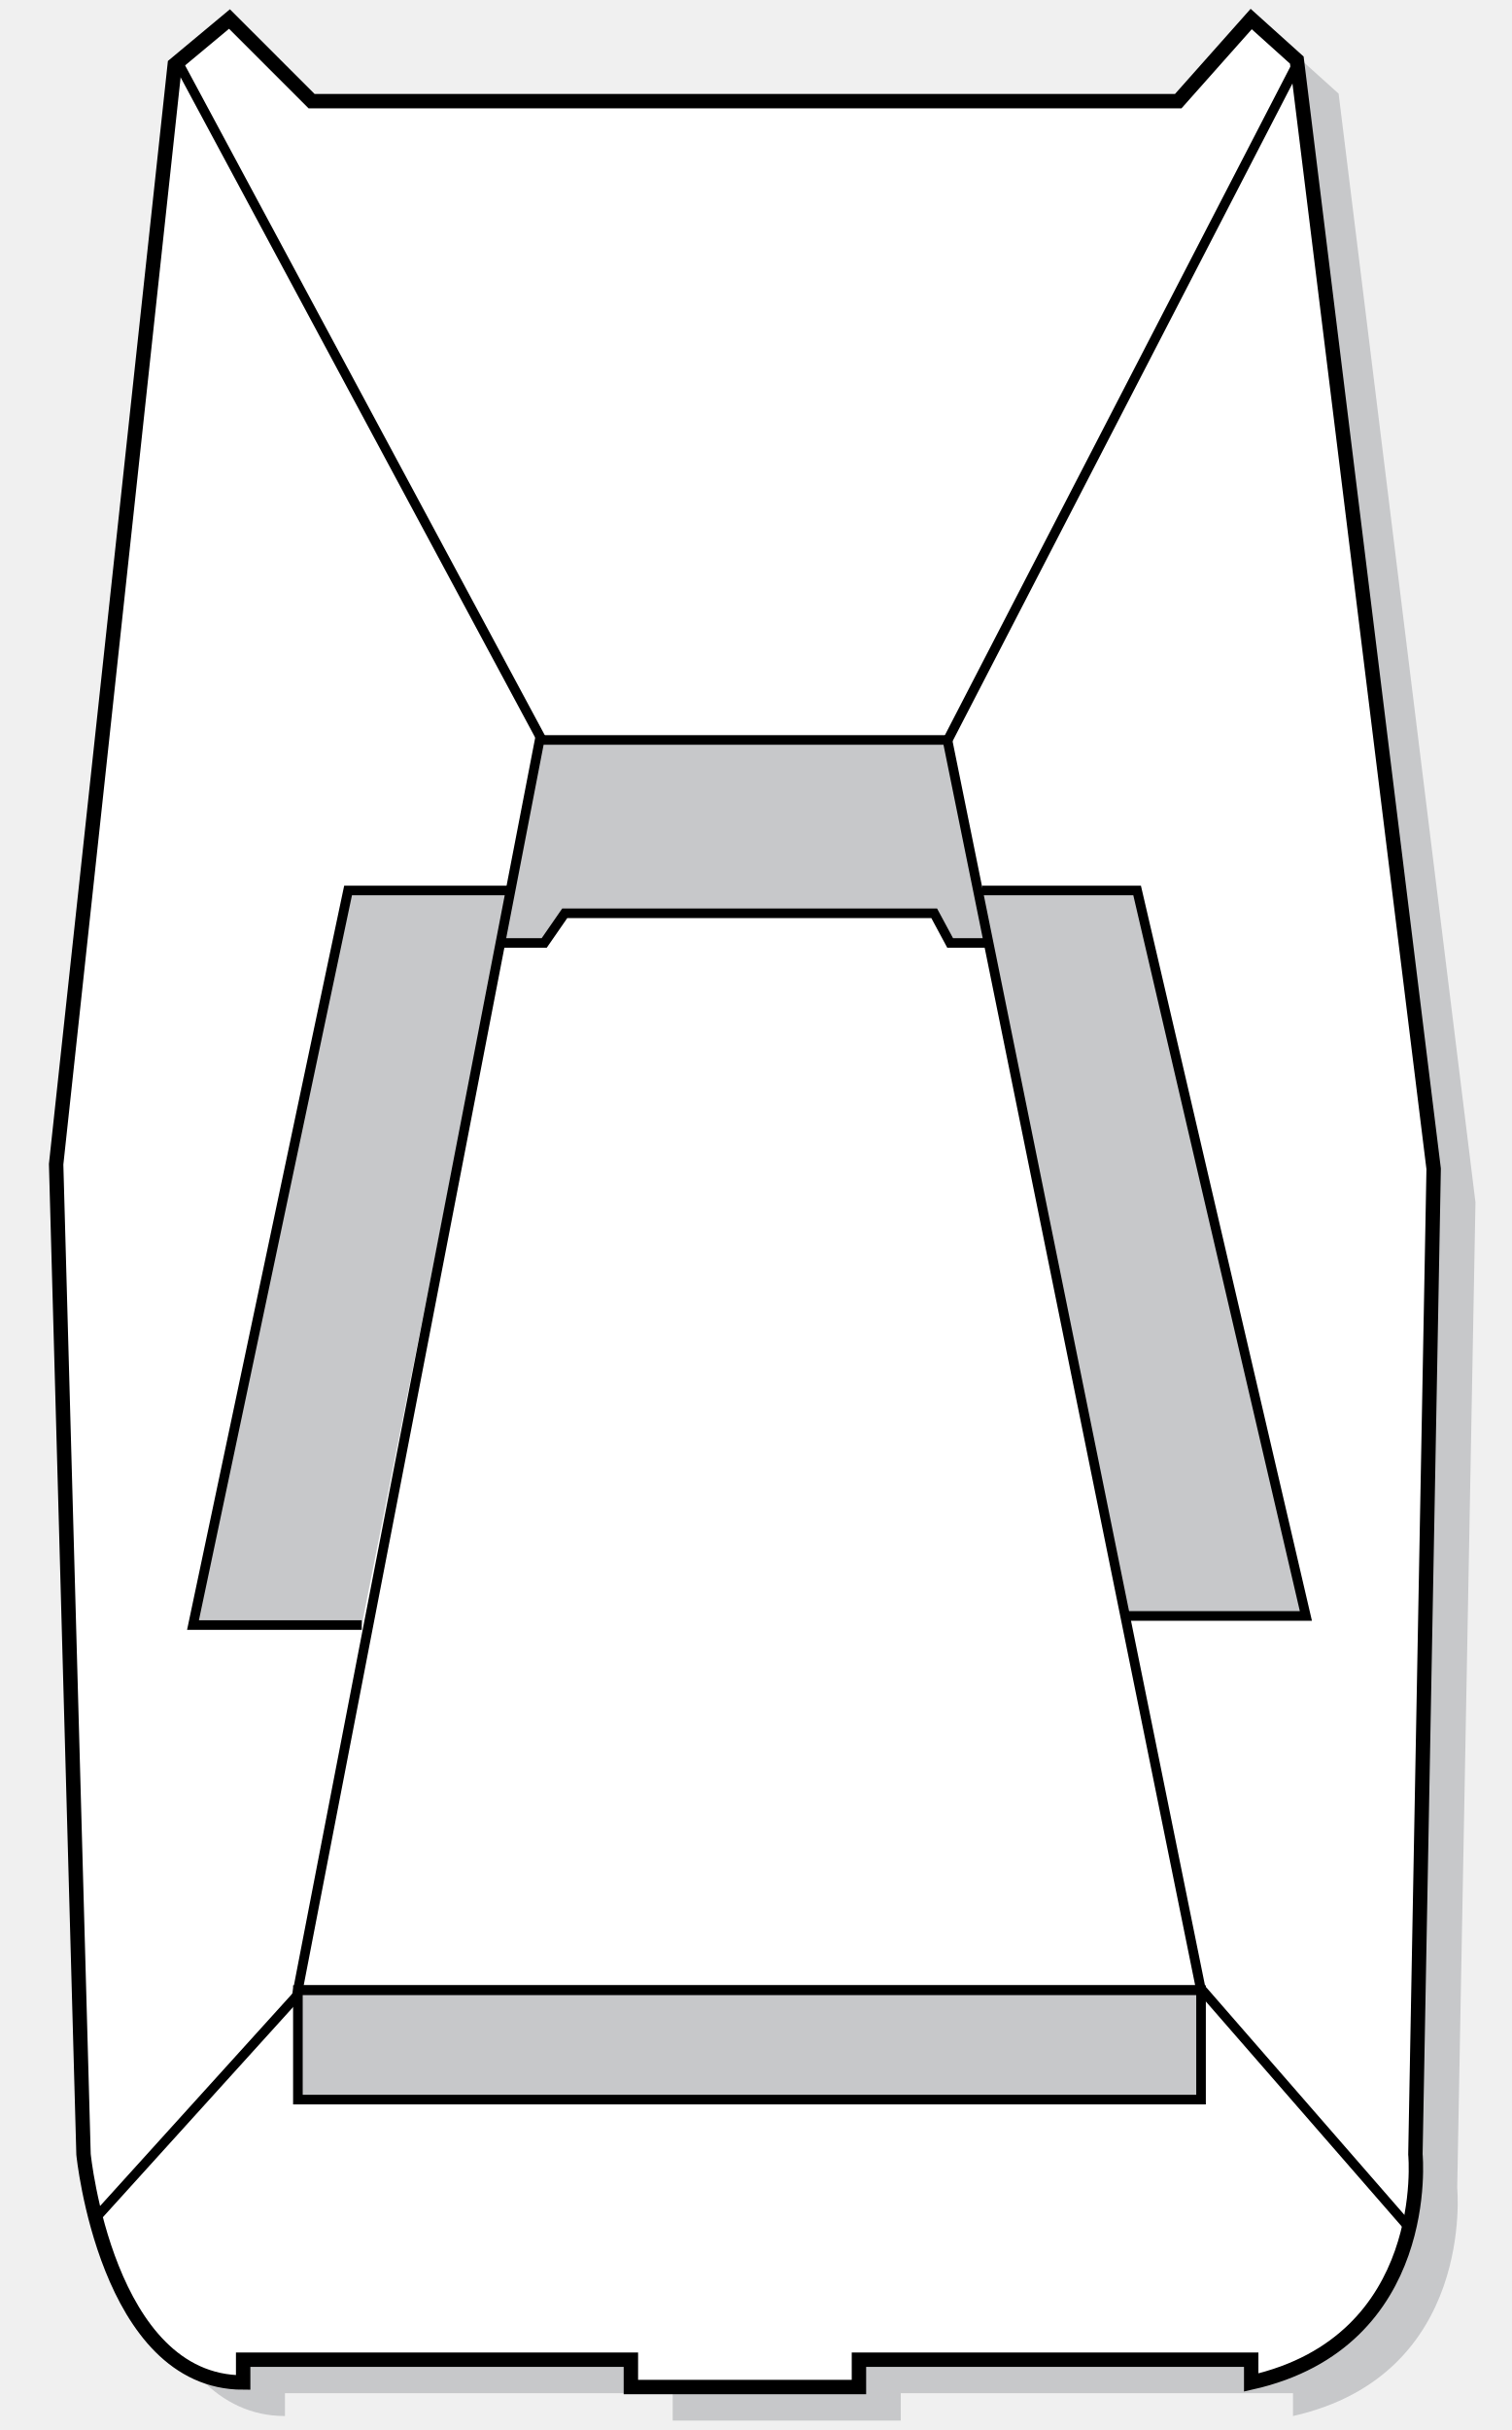
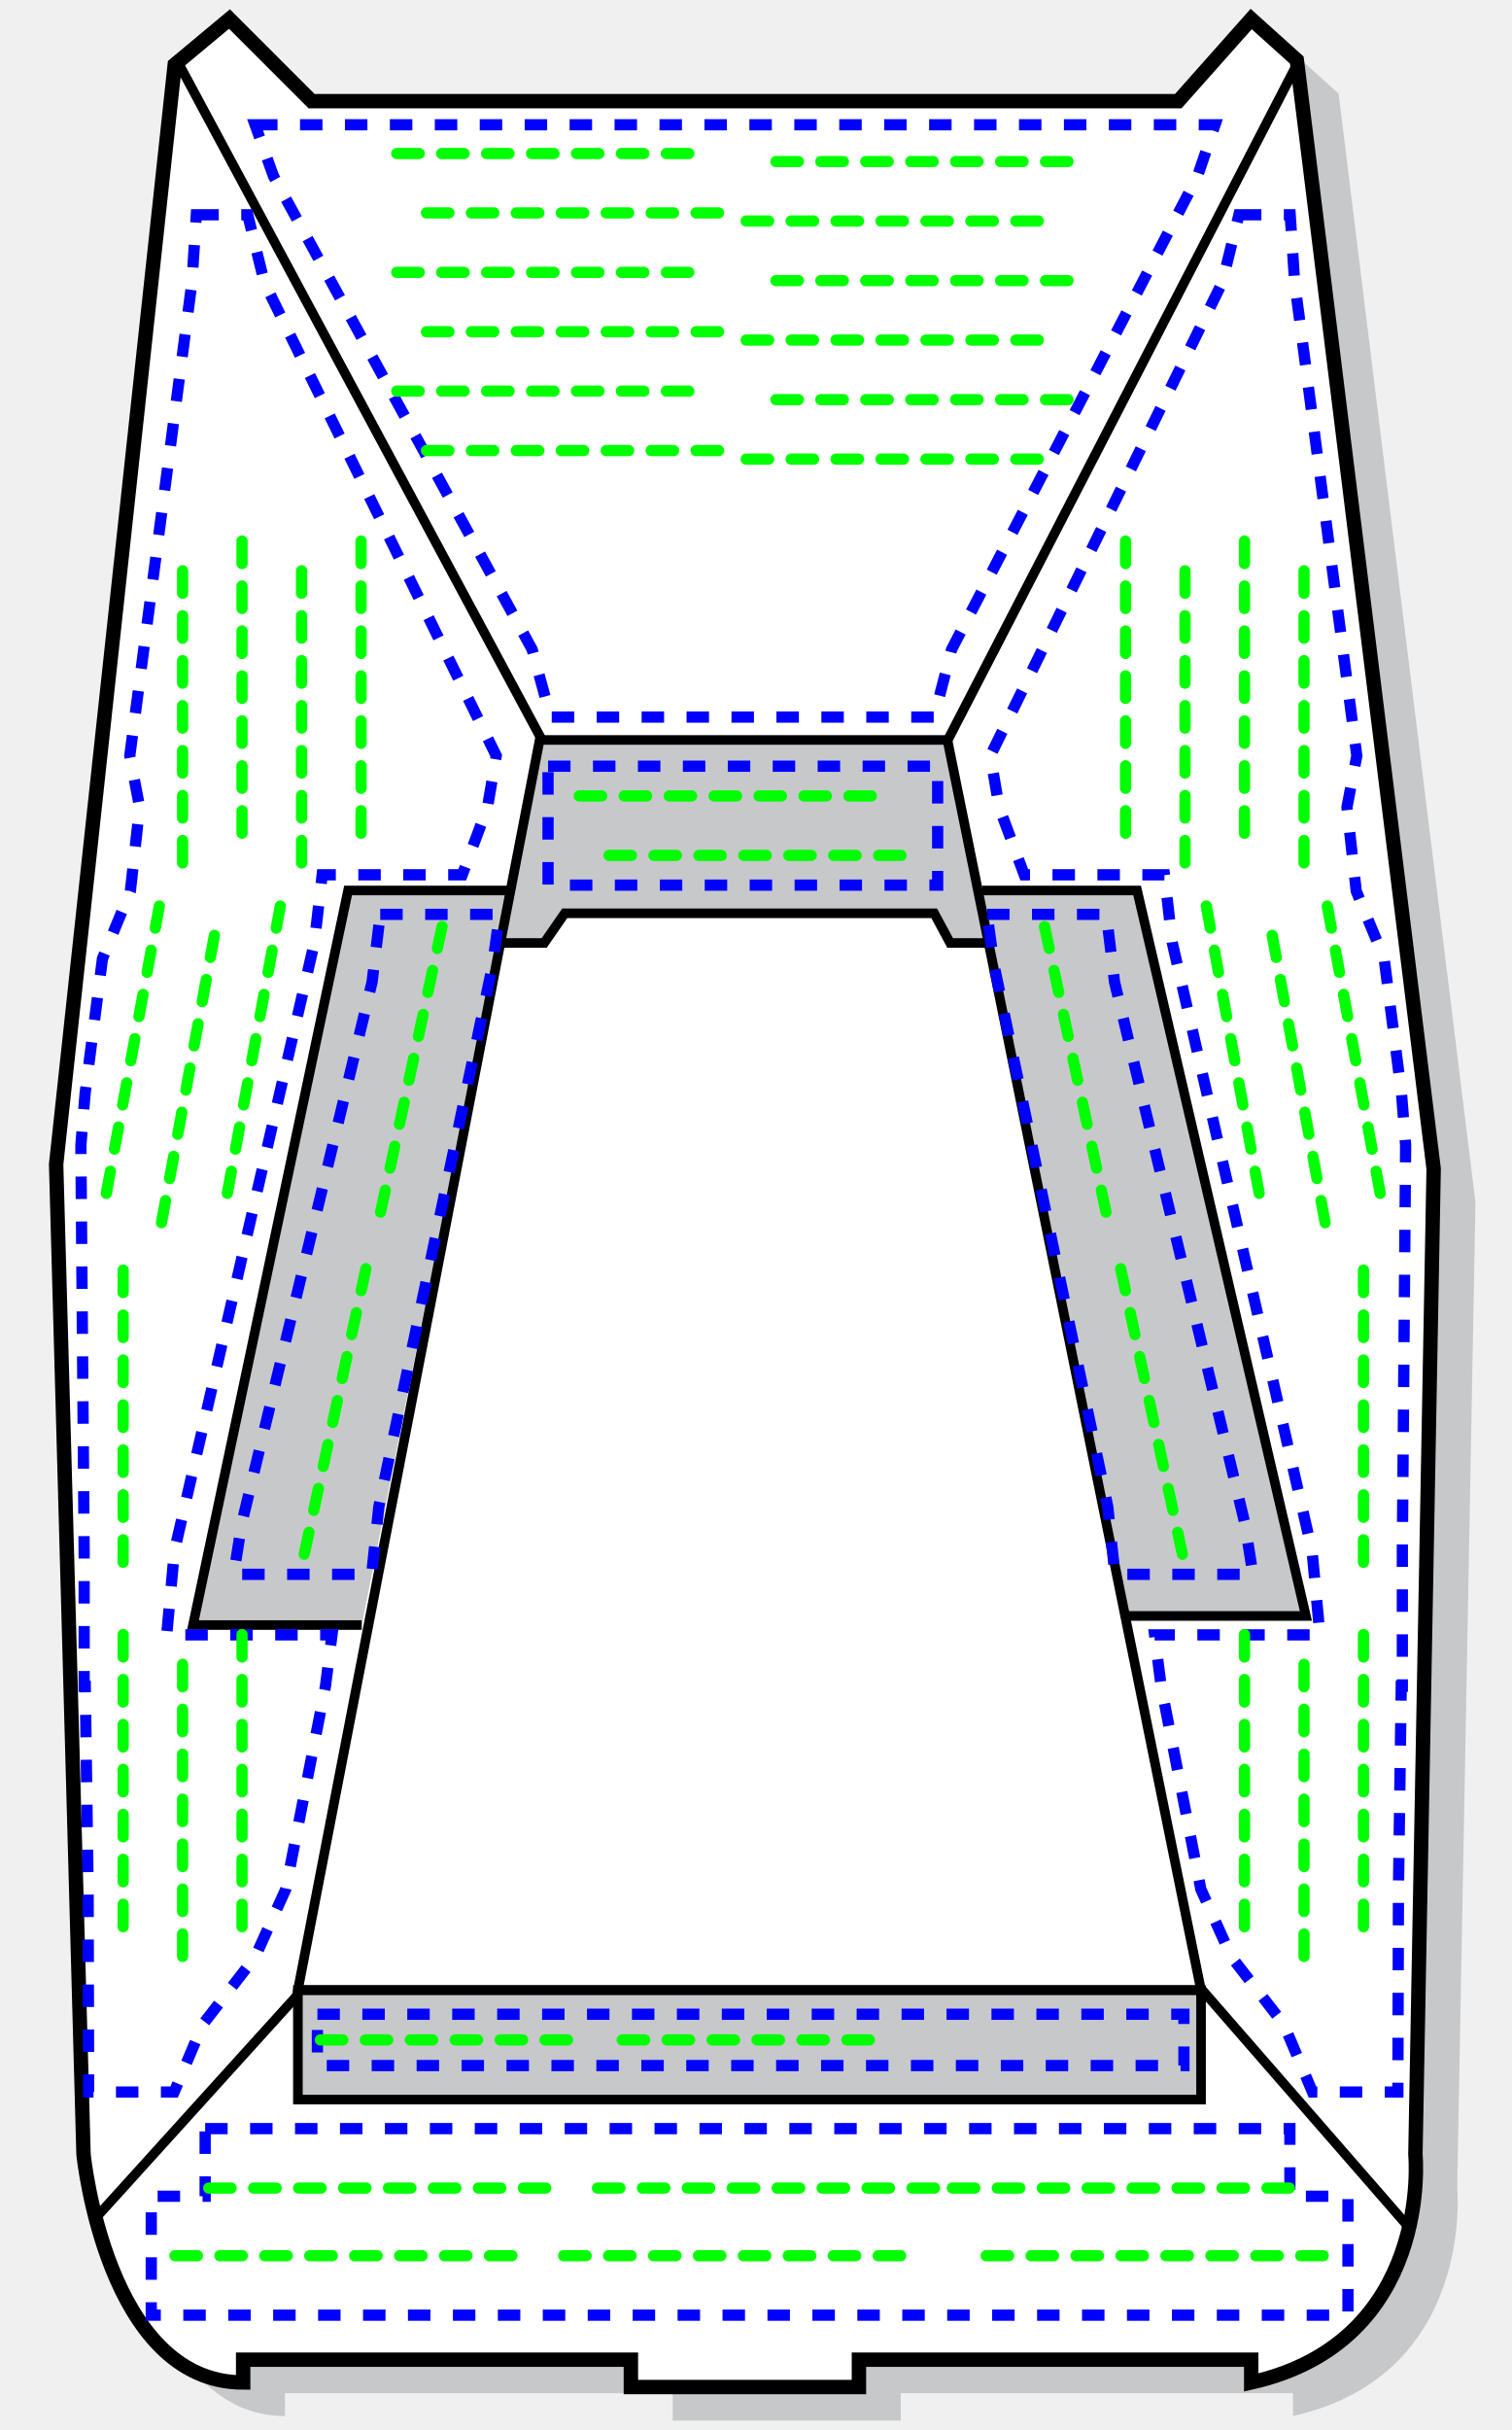
<svg xmlns="http://www.w3.org/2000/svg" viewBox="9.5 43.25 171.625 275.875">
  <defs>
    <clipPath id="pd-ex1">
      <path clip-rule="evenodd" d="M-145-30H12V219H-145zM-112.406 5.504L-21.563 5.504L-21.563 16.515L-112.406 16.515z" />
    </clipPath>
    <clipPath id="pd-ex2">
      <path clip-rule="evenodd" d="M-145-30H12V219H-145zM-88.088 142.228L-91.989 121.812L-87.631 121.812L-85.566 124.794L-48.403 124.794L-46.797 121.812L-42.898 121.812L-47.256 142.228zM-91.301 127.089L-107.359 127.089L-122.959 53.221L-105.984 53.221z" />
    </clipPath>
    <clipPath id="pd-ex3">
      <path clip-rule="evenodd" d="M-145-30H12V219H-145zM-43.587 127.089L-27.988 127.089L-11.012 54.139L-29.364 54.139zM-88.088 142.228L-91.989 121.812L-87.631 121.812L-85.566 124.794L-48.403 124.794L-46.797 121.812L-42.898 121.812L-47.256 142.228z" />
    </clipPath>
  </defs>
  <g transform="matrix(1.129 0 0 1.129 0.000 16.094)" id="g297">
    <g id="armor_diagram_vee_noturret" transform="matrix(1,0,0,-1,-402.6767,716.1585)">
      <g transform="translate(557.6664,472.0991)">
        <path style="fill:#c7c8ca;fill-opacity:1;fill-rule:nonzero;stroke:none" d="M0 0S1.835-18.813-16.517-22.942v2.294H-55.973v-2.753H-78.912v2.753h-39v-2.294C-131.677-22.942-133.969 0-133.969 0l-2.754 99.56 11.93 110.572 5.505 4.588 8.26-8.259h87.171l7.34 8.259 4.588-4.13L1.835 99.1 0 0z" />
      </g>
      <g visibility="hidden" id="tracks">
        <g transform="translate(402.335 223.12)">
          <path style="fill:#c7c7c7;stroke:none;stroke-width:1" d="M30.109 232.497H13.248v1.081h1.799v1.331H13.248v2.007h1.799v1.904H13.248v3.441h1.799v2.794H13.248v5.564h1.799v4.175H13.248v5.564h1.799v4.175H13.248v5.564h1.799v4.175H13.248v5.564h1.799v4.175H13.248v5.564h1.799v4.175H13.248v5.564h1.799v4.175H13.248v5.564h1.799v4.175H13.248v5.564h1.799v4.175H13.248v5.564h1.799v4.175H13.248v5.564h1.799v4.175H13.248v5.564h1.799v4.175H13.248v5.564h1.799v4.175H13.248v5.564h1.799v4.175H13.248v5.564h1.799v4.175H13.248v5.564h1.799v4.175H13.248v5.564h1.799v4.175H13.248v5.564h1.799v4.175H13.248v5.564h1.799v4.175H13.248v5.564h1.799v4.175H13.248v5.564h1.799v2.794H13.248v3.441h1.799v1.904H13.248v2.007h1.799v1.331H13.248v1.081H30.109z" />
          <path style="fill:#c7c7c7;stroke:#000000;stroke-width:1" d="M27.099 235.254H10.237v1.081h1.799v1.331H10.237v2.007h1.799v1.904H10.237v3.441h1.799v2.794H10.237v5.564h1.799v4.175H10.237v5.564h1.799v4.175H10.237v5.564h1.799v4.175H10.237v5.564h1.799v4.175H10.237v5.564h1.799v4.175H10.237v5.564h1.799v4.175H10.237v5.564h1.799v4.175H10.237v5.564h1.799v4.175H10.237v5.564h1.799v4.175H10.237v5.564h1.799v4.175H10.237v5.564h1.799v4.175H10.237v5.564h1.799v4.175H10.237v5.564h1.799v4.175H10.237v5.564h1.799v4.175H10.237v5.564h1.799v4.175H10.237v5.564h1.799v4.175H10.237v5.564h1.799v4.175H10.237v5.564h1.799v4.175H10.237v5.564h1.799v4.175H10.237v5.564h1.799v2.794H10.237v3.441h1.799v1.904H10.237v2.007h1.799v1.331H10.237v1.081H27.099z" />
        </g>
        <g transform="matrix(-1,0,0,1,569.3201,223.12)">
          <path style="fill:#c7c7c7;stroke:none;stroke-width:1" d="M24.088 232.497H7.226v1.081H9.025v1.331H7.226v2.007H9.025v1.904H7.226v3.441H9.025v2.794H7.226v5.564H9.025v4.175H7.226v5.564H9.025v4.175H7.226v5.564H9.025v4.175H7.226v5.564H9.025v4.175H7.226v5.564H9.025v4.175H7.226v5.564H9.025v4.175H7.226v5.564H9.025v4.175H7.226v5.564H9.025v4.175H7.226v5.564H9.025v4.175H7.226v5.564H9.025v4.175H7.226v5.564H9.025v4.175H7.226v5.564H9.025v4.175H7.226v5.564H9.025v4.175H7.226v5.564H9.025v4.175H7.226v5.564H9.025v4.175H7.226v5.564H9.025v4.175H7.226v5.564H9.025v4.175H7.226v5.564H9.025v4.175H7.226v5.564H9.025v4.175H7.226v5.564H9.025v2.794H7.226v3.441H9.025v1.904H7.226v2.007H9.025v1.331H7.226v1.081H24.088z" />
          <path style="fill:#c7c7c7;stroke:#000000;stroke-width:1" d="M27.099 235.254H10.237v1.081h1.799v1.331H10.237v2.007h1.799v1.904H10.237v3.441h1.799v2.794H10.237v5.564h1.799v4.175H10.237v5.564h1.799v4.175H10.237v5.564h1.799v4.175H10.237v5.564h1.799v4.175H10.237v5.564h1.799v4.175H10.237v5.564h1.799v4.175H10.237v5.564h1.799v4.175H10.237v5.564h1.799v4.175H10.237v5.564h1.799v4.175H10.237v5.564h1.799v4.175H10.237v5.564h1.799v4.175H10.237v5.564h1.799v4.175H10.237v5.564h1.799v4.175H10.237v5.564h1.799v4.175H10.237v5.564h1.799v4.175H10.237v5.564h1.799v4.175H10.237v5.564h1.799v4.175H10.237v5.564h1.799v4.175H10.237v5.564h1.799v4.175H10.237v5.564h1.799v2.794H10.237v3.441h1.799v1.904H10.237v2.007h1.799v1.331H10.237v1.081H27.099z" />
        </g>
      </g>
      <g visibility="hidden" id="wheels">
        <g transform="translate(402.426 134.3177)">
          <path style="fill:#c7c7c7;stroke:none;stroke-width:1" d="M29.972 330.343H13.188v1.536h1.79v1.891H13.188v2.852h1.79v2.705H13.188v7.906h1.79v3.969H13.188v4.889h1.79v2.705H13.188v2.852h1.79v1.891H13.188v1.536H29.972h0zzm0 39.171H13.188v1.536h1.79v1.891H13.188v2.852h1.79v2.705H13.188v7.906h1.79v3.969H13.188v4.889h1.79v2.705H13.188v2.852h1.79v1.891H13.188v1.536H29.972h0zzzm0 125.348H13.188v1.536h1.79v1.891H13.188v2.852h1.79v2.705H13.188v7.906h1.79v3.969H13.188v4.889h1.79v2.705H13.188v2.852h1.79v1.891H13.188v1.536H29.972h0zz" />
          <path style="fill:#c7c7c7;stroke:#000000;stroke-width:1" d="M26.975 334.26H10.19v1.536h1.79v1.891H10.19v2.852h1.79v2.705H10.19v7.906h1.79v3.969H10.19v4.889h1.79v2.705H10.19v2.852h1.79v1.891H10.19v1.536H26.975h0z" />
          <path style="fill:#c7c7c7;stroke:#000000;stroke-width:1" d="M26.975 377.349H10.19v1.536h1.79v1.891H10.19v2.852h1.79v2.705H10.19v7.906h1.79v3.969H10.19v4.889h1.79v2.705H10.19v2.852h1.79v1.891H10.19v1.536H26.975h0z" />
          <path style="fill:#c7c7c7;stroke:#000000;stroke-width:1" d="M26.975 498.779H10.19v1.536h1.79v1.891H10.19v2.852h1.79v2.705H10.19v7.906h1.79v3.969H10.19v4.889h1.79v2.705H10.19v2.852h1.79v1.891H10.19v1.536H26.975h0z" />
        </g>
        <g transform="matrix(-1,0,0,1,569.2943,133.6763)">
          <path style="fill:#c7c7c7;stroke:none;stroke-width:1" d="M23.914 331.04H7.174v1.539H8.96v1.895H7.174v2.858H8.96v2.711H7.174v7.923H8.96v3.978H7.174v4.899H8.96v2.711H7.174v2.858H8.96v1.895H7.174v1.539H23.914h0zzm0 39.254H7.174v1.539H8.96v1.895H7.174v2.858H8.96v2.711H7.174v7.923H8.96v3.978H7.174v4.899H8.96v2.711H7.174v2.858H8.96v1.895H7.174v1.539H23.914h0zzzm0 125.612H7.174v1.539H8.96v1.895H7.174v2.858H8.96v2.711H7.174v7.923H8.96v3.978H7.174v4.899H8.96v2.711H7.174v2.858H8.96v1.895H7.174v1.539H23.914h0zz" />
          <path style="fill:#c7c7c7;stroke:#000000;stroke-width:1" d="M26.903 334.966H10.163v1.539h1.786v1.895H10.163v2.858h1.786v2.711H10.163v7.923h1.786v3.978H10.163v4.899h1.786v2.711H10.163v2.858h1.786v1.895H10.163v1.539H26.903h0z" />
          <path style="fill:#c7c7c7;stroke:#000000;stroke-width:1" d="M26.903 378.145H10.163v1.539h1.786v1.895H10.163v2.858h1.786v2.711H10.163v7.923h1.786v3.978H10.163v4.899h1.786v2.711H10.163v2.858h1.786v1.895H10.163v1.539H26.903h0z" />
          <path style="fill:#c7c7c7;stroke:#000000;stroke-width:1" d="M26.903 499.831H10.163v1.539h1.786v1.895H10.163v2.858h1.786v2.711H10.163v7.923h1.786v3.978H10.163v4.899h1.786v2.711H10.163v2.858h1.786v1.895H10.163v1.539H26.903h0z" />
        </g>
      </g>
      <g transform="translate(553.4614,475.4717)">
        <defs>
          <clipPath id="vehicle-noturret-armor-outline-1" clipPathUnits="userSpaceOnUse">
            <path d="m 0,0 c 0,0 1.835,-18.813 -16.517,-22.942 l 0,2.294 -39.456,0 0,-2.753 -22.939,0 0,2.753 -39,0 0,-2.294 C -131.677,-22.942 -133.969,0 -133.969,0 l -2.754,99.56 11.93,110.572 5.505,4.588 8.26,-8.259 87.171,0 7.34,8.259 4.588,-4.13 L 1.835,99.1 0,0 Z" />
          </clipPath>
        </defs>
        <g clip-path="url(#vehicle-noturret-armor-outline-1)">
          <rect fill="#ffffff" stroke="none" pointer-events="none" x="-150" y="-30" width="160" height="250" />
          <path class="armor unitLocation" data-loc="FR" fill="#ffffff" stroke="none" transform="translate(-553.4614,-475.4717)" d="M300 800H650L541.528 685.603l-35.099-67.903H465.597l-36.477 67.904z" />
          <g clip-path="url(#pd-ex1)">
            <path class="armor unitLocation" data-loc="RR" fill="#ffffff" stroke="none" transform="translate(-553.4614,-475.4717)" d="M300 400H650l-97.441 68.412-20.535 23.576-90.973-.46-19.995-22.082z" />
          </g>
          <g clip-path="url(#pd-ex2)">
            <path class="armor unitLocation" data-loc="LS" fill="#ffffff" stroke="none" transform="translate(-553.4614,-475.4717)" d="M300 800L429.12 685.604l36.477-67.904L465.373 617.7 441.055 491.988 441.051 491.528l-19.995-22.082L300 400z" />
          </g>
          <g clip-path="url(#pd-ex3)">
            <path class="armor unitLocation" data-loc="RS" fill="#ffffff" stroke="none" transform="translate(-553.4614,-475.4717)" d="M541.528 685.603L650 800V400l-97.441 68.412-20.535 23.576L531.898 491.988 506.434 617.471 506.429 617.7z" />
          </g>
        </g>
      </g>
      <g transform="translate(553.4614,475.4717)">
        <path style="fill:none;stroke:#000000;stroke-width:1.449;stroke-linecap:butt;stroke-linejoin:miter;stroke-miterlimit:4;stroke-dasharray:none;stroke-opacity:1" d="M0 0S1.835-18.813-16.517-22.942v2.294H-55.973v-2.753H-78.912v2.753h-39v-2.294C-131.677-22.942-133.969 0-133.969 0l-2.754 99.56 11.93 110.572 5.505 4.588 8.26-8.259h87.171l7.34 8.259 4.588-4.13L1.835 99.1 0 0z" />
      </g>
      <path style="fill:#c7c8ca;fill-opacity:1;fill-rule:nonzero;stroke:none" d="M441.055 480.976h90.843v11.011H441.055V480.976z" class="structure unitLocation" data-loc="RR" />
      <g transform="translate(441.0553,480.9763)">
        <path style="fill:none;stroke:#000000;stroke-width:0.966;stroke-linecap:butt;stroke-linejoin:miter;stroke-miterlimit:4;stroke-dasharray:none;stroke-opacity:1" d="M0 0H90.843V11.011H0V0z" />
      </g>
      <g transform="translate(462.1604,602.5604)">
        <path style="fill:#c7c8ca;fill-opacity:1;fill-rule:nonzero;stroke:#000000;stroke-width:0.966;stroke-linecap:butt;stroke-linejoin:miter;stroke-miterlimit:4;stroke-dasharray:none;stroke-opacity:1" d="M0 0H-16.058l-15.6-73.868h16.975" class="structure unitLocation" data-loc="LS" />
      </g>
      <g transform="translate(509.8747,602.5604)">
        <path style="fill:#c7c8ca;fill-opacity:1;fill-rule:nonzero;stroke:none" d="M0 0H15.599L32.575-72.95H14.223" class="structure unitLocation" data-loc="RS" />
      </g>
      <g transform="translate(506.429,617.6999)">
        <path style="fill:none;stroke:#000000;stroke-width:0.966;stroke-linecap:butt;stroke-linejoin:miter;stroke-miterlimit:4;stroke-dasharray:none;stroke-opacity:1" d="M0 0L35.099 67.903" />
      </g>
      <g transform="translate(429.1204,685.6036)">
        <path style="fill:none;stroke:#000000;stroke-width:0.966;stroke-linecap:butt;stroke-linejoin:miter;stroke-miterlimit:4;stroke-dasharray:none;stroke-opacity:1" d="M0 0L36.477-67.903" />
      </g>
      <g transform="translate(532.0237,491.9884)">
        <path style="fill:none;stroke:#000000;stroke-width:0.966;stroke-linecap:butt;stroke-linejoin:miter;stroke-miterlimit:4;stroke-dasharray:none;stroke-opacity:1" d="M0 0L20.535-23.576" />
      </g>
      <g transform="translate(441.0509,491.528)">
        <path style="fill:none;stroke:#000000;stroke-width:0.966;stroke-linecap:butt;stroke-linejoin:miter;stroke-miterlimit:4;stroke-dasharray:none;stroke-opacity:1" d="M0 0L-19.995-22.082" />
      </g>
      <g transform="translate(509.87,602.5604)">
        <path style="fill:none;stroke:#000000;stroke-width:0.966;stroke-linecap:butt;stroke-linejoin:miter;stroke-miterlimit:4;stroke-dasharray:none;stroke-opacity:1" d="M0 0H15.599L32.575-72.95H14.223" />
      </g>
      <g transform="translate(465.373,617.6999)">
        <path style="fill:#c7c8ca;fill-opacity:1;fill-rule:nonzero;stroke:none" d="M0 0L-3.901-20.416H.457l2.065 2.982H39.685l1.606-2.982H45.19L40.832 0H0z" class="structure unitLocation" data-loc="FR" />
      </g>
      <g transform="translate(506.4337,617.4712)">
        <path style="fill:none;stroke:#000000;stroke-width:0.966;stroke-linecap:butt;stroke-linejoin:miter;stroke-miterlimit:4;stroke-dasharray:none;stroke-opacity:1" d="M0 0L25.464-125.483H-65.379L-41.061 .229H-.115L0 0zM3.899-20.188H.23l-1.605 2.983H-38.538l-2.066-2.983h-4.358" />
      </g>
    </g>
    <g fill="none" id="armorPips">
-       <g transform="translate(83.035,35.78)" class="paperdoll-pip-profile">
-         <rect x="-49.785" width="98.2" y="0" height="6.8" data-fill="armor" data-location="FR" />
-         <rect x="-46.069" width="90.95" y="6.8" height="6.8" data-fill="armor" data-location="FR" />
-         <rect x="-42.352" width="83.7" y="13.6" height="6.8" data-fill="armor" data-location="FR" />
-         <rect x="-38.636" width="76.45" y="20.4" height="6.8" data-fill="armor" data-location="FR" />
-         <rect x="-34.919" width="69.2" y="27.2" height="6.8" data-fill="armor" data-location="FR" />
-         <rect x="-31.203" width="61.95" y="34.0" height="6.8" data-fill="armor" data-location="FR" />
-         <rect x="-27.486" width="54.7" y="40.8" height="6.8" data-fill="armor" data-location="FR" />
-         <rect x="-23.770" width="47.45" y="47.6" height="6.8" data-fill="armor" data-location="FR" />
-         <rect x="-20.053" width="40.2" y="54.4" height="6.8" data-fill="armor" data-location="FR" />
+       <path data-fill="armor" data-location="FR" d="M 34.07 36.6 L 130.63 36.6 L 128.87 41.76 L 104.13 89.36 L 102.37 96.16 L 63.8 96.16 L 61.94 89.36 L 35.92 41.76 Z" style="fill: none; stroke: rgb(0, 0, 255); stroke-width: 1.13; stroke-dasharray: 2.26;" />
+       <g data-rail="armor" data-location="FR">
+         <path d="M 48.32 39.49 L 78.24 39.49" style="fill: none; stroke: rgb(0, 255, 0); stroke-width: 1.13; stroke-linecap: round; stroke-dasharray: 2.26;" data-rail-capacity="5" data-rail-index="1" />
+         <path d="M 83.47 46.28 L 113.39 46.28" style="fill: none; stroke: rgb(0, 255, 0); stroke-width: 1.13; stroke-linecap: round; stroke-dasharray: 2.26;" data-rail-capacity="5" data-rail-index="2" />
+         <path d="M 48.32 51.44 L 78.24 51.44" style="fill: none; stroke: rgb(0, 255, 0); stroke-width: 1.13; stroke-linecap: round; stroke-dasharray: 2.26;" data-rail-capacity="5" data-rail-index="3" />
+         <path d="M 83.47 58.25 L 113.39 58.25" style="fill: none; stroke: rgb(0, 255, 0); stroke-width: 1.13; stroke-linecap: round; stroke-dasharray: 2.26;" data-rail-capacity="5" data-rail-index="4" />
+         <path d="M 48.32 63.38 L 78.24 63.38" style="fill: none; stroke: rgb(0, 255, 0); stroke-width: 1.13; stroke-linecap: round; stroke-dasharray: 2.26;" data-rail-capacity="5" data-rail-index="5" />
+         <path d="M 83.47 70.22 L 113.39 70.22" style="fill: none; stroke: rgb(0, 255, 0); stroke-width: 1.13; stroke-linecap: round; stroke-dasharray: 2.26;" data-rail-capacity="5" data-rail-index="6" />
+         <path d="M 86.46 40.3 L 116.38 40.3" style="fill: none; stroke: rgb(0, 255, 0); stroke-width: 1.13; stroke-linecap: round; stroke-dasharray: 2.26;" data-rail-capacity="5" data-rail-index="7" />
+         <path d="M 51.31 45.46 L 81.23 45.46" style="fill: none; stroke: rgb(0, 255, 0); stroke-width: 1.13; stroke-linecap: round; stroke-dasharray: 2.26;" data-rail-capacity="5" data-rail-index="8" />
+         <path d="M 86.46 52.27 L 116.38 52.27" style="fill: none; stroke: rgb(0, 255, 0); stroke-width: 1.13; stroke-linecap: round; stroke-dasharray: 2.26;" data-rail-capacity="5" data-rail-index="9" />
+         <path d="M 51.31 57.41 L 81.23 57.41" style="fill: none; stroke: rgb(0, 255, 0); stroke-width: 1.13; stroke-linecap: round; stroke-dasharray: 2.26;" data-rail-capacity="5" data-rail-index="10" />
+         <path d="M 86.46 64.24 L 116.38 64.24" style="fill: none; stroke: rgb(0, 255, 0); stroke-width: 1.13; stroke-linecap: round; stroke-dasharray: 2.26;" data-rail-capacity="5" data-rail-index="11" />
+         <path d="M 51.31 69.36 L 81.23 69.36" style="fill: none; stroke: rgb(0, 255, 0); stroke-width: 1.13; stroke-linecap: round; stroke-dasharray: 2.26;" data-rail-capacity="5" data-rail-index="12" />
      </g>
-       <g transform="translate(105.55,44.834)" class="paperdoll-pip-profile">
-         <rect x="26.66" width="6.8" y="0" height="6.8" data-fill="armor" data-location="RS" />
-         <rect x="23.33" width="11.025" y="6.8" height="6.8" data-fill="armor" data-location="RS" />
-         <rect x="20" width="15.25" y="13.6" height="6.8" data-fill="armor" data-location="RS" />
-         <rect x="16.66" width="19.476" y="20.4" height="6.8" data-fill="armor" data-location="RS" />
-         <rect x="13.33" width="23.7" y="27.2" height="6.8" data-fill="armor" data-location="RS" />
-         <rect x="10" width="27.93" y="34.0" height="6.8" data-fill="armor" data-location="RS" />
-         <rect x="6.665" width="32.15" y="40.8" height="6.8" data-fill="armor" data-location="RS" />
-         <rect x="3.33" width="36.375" y="47.6" height="6.8" data-fill="armor" data-location="RS" />
-         <rect x="0" width="40.6" y="54.4" height="6.8" data-fill="armor" data-location="RS" />
-         <rect x="5.078" width="32.647" y="61.2" height="6.8" data-fill="armor" data-location="RS" />
-         <rect x="19.17" width="23.3" y="68" height="6.8" data-fill="armor" data-location="RS" />
-         <rect x="20.734" width="22.61" y="74.8" height="6.8" data-fill="armor" data-location="RS" />
-         <rect x="22.298" width="21.92" y="81.6" height="6.8" data-fill="armor" data-location="RS" />
-         <rect x="23.862" width="21.23" y="88.4" height="6.8" data-fill="armor" data-location="RS" />
-         <rect x="25.426" width="19.62" y="95.2" height="6.8" data-fill="armor" data-location="RS" />
-         <rect x="26.99" width="18" y="102" height="6.8" data-fill="armor" data-location="RS" />
-         <rect x="28.554" width="16.39" y="108.8" height="6.8" data-fill="armor" data-location="RS" />
-         <rect x="30.118" width="14.77" y="115.6" height="6.8" data-fill="armor" data-location="RS" />
-         <rect x="31.682" width="13.16" y="122.4" height="6.8" data-fill="armor" data-location="RS" />
-         <rect x="33.246" width="11.54" y="129.2" height="6.8" data-fill="armor" data-location="RS" />
-         <rect x="34.81" width="9.93" y="136" height="6.8" data-fill="armor" data-location="RS" />
-         <rect x="18.18" width="26.56" y="142.8" height="6.8" data-fill="armor" data-location="RS" />
-         <rect x="19.51" width="25.12" y="149.6" height="6.8" data-fill="armor" data-location="RS" />
-         <rect x="20.84" width="23.68" y="156.4" height="6.8" data-fill="armor" data-location="RS" />
-         <rect x="22.17" width="22.23" y="163.2" height="6.8" data-fill="armor" data-location="RS" />
-         <rect x="23.5" width="20.79" y="170" height="6.8" data-fill="armor" data-location="RS" />
-         <rect x="28.3" width="16" y="176.8" height="6.8" data-fill="armor" data-location="RS" />
-         <rect x="34.06" width="10.23" y="183.6" height="6.8" data-fill="armor" data-location="RS" />
+       <path data-fill="armor" data-location="RS" d="M 133.03 45.65 L 138.19 45.65 L 138.64 52.45 L 144.89 100.05 L 143.9 105.22 L 144.83 113.65 L 147.64 120.45 L 149.39 134.05 L 149.8 139.22 L 149.47 180.02 L 149.47 193.62 L 149.36 193.62 L 149.08 214.02 L 149.02 234.42 L 140.43 234.42 L 137.55 227.62 L 132.27 220.82 L 129.2 214.02 L 125.21 193.62 L 124.55 188.45 L 141.18 188.45 L 140.39 180.02 L 126.32 118.82 L 125.54 112.02 L 111.44 112.02 L 108.91 105.22 L 108.03 100.05 L 131.36 52.45 Z" style="fill: none; stroke: rgb(0, 0, 255); stroke-width: 1.13; stroke-dasharray: 2.26;" />
+       <g data-rail="armor" data-location="RS">
+         <path d="M 133.59 78.46 L 133.59 108.38" style="fill: none; stroke: rgb(0, 255, 0); stroke-width: 1.13; stroke-linecap: round; stroke-dasharray: 2.26;" data-rail-capacity="5" data-rail-index="1" />
+         <path d="M 121.63 78.46 L 121.63 108.38" style="fill: none; stroke: rgb(0, 255, 0); stroke-width: 1.13; stroke-linecap: round; stroke-dasharray: 2.26;" data-rail-capacity="5" data-rail-index="2" />
+         <path d="M 141.92 115.16 L 147.34 144.59" style="fill: none; stroke: rgb(0, 255, 0); stroke-width: 1.13; stroke-linecap: round; stroke-dasharray: 2.26;" data-rail-capacity="5" data-rail-index="3" />
+         <path d="M 129.75 115.16 L 135.17 144.59" style="fill: none; stroke: rgb(0, 255, 0); stroke-width: 1.13; stroke-linecap: round; stroke-dasharray: 2.26;" data-rail-capacity="5" data-rail-index="4" />
+         <path d="M 145.56 151.77 L 145.56 181.69" style="fill: none; stroke: rgb(0, 255, 0); stroke-width: 1.13; stroke-linecap: round; stroke-dasharray: 2.26;" data-rail-capacity="5" data-rail-index="5" />
+         <path d="M 145.56 188.42 L 145.56 218.34" style="fill: none; stroke: rgb(0, 255, 0); stroke-width: 1.13; stroke-linecap: round; stroke-dasharray: 2.26;" data-rail-capacity="5" data-rail-index="6" />
+         <path d="M 133.59 188.42 L 133.59 218.34" style="fill: none; stroke: rgb(0, 255, 0); stroke-width: 1.13; stroke-linecap: round; stroke-dasharray: 2.26;" data-rail-capacity="5" data-rail-index="7" />
+         <path d="M 127.61 81.45 L 127.61 111.37" style="fill: none; stroke: rgb(0, 255, 0); stroke-width: 1.13; stroke-linecap: round; stroke-dasharray: 2.26;" data-rail-capacity="5" data-rail-index="8" />
+         <path d="M 136.38 118.11 L 141.8 147.53" style="fill: none; stroke: rgb(0, 255, 0); stroke-width: 1.13; stroke-linecap: round; stroke-dasharray: 2.26;" data-rail-capacity="5" data-rail-index="9" />
+         <path d="M 139.58 191.41 L 139.58 221.33" style="fill: none; stroke: rgb(0, 255, 0); stroke-width: 1.13; stroke-linecap: round; stroke-dasharray: 2.26;" data-rail-capacity="5" data-rail-index="10" />
+         <path d="M 139.58 81.45 L 139.58 111.37" style="fill: none; stroke: rgb(0, 255, 0); stroke-width: 1.13; stroke-linecap: round; stroke-dasharray: 2.26;" data-rail-capacity="5" data-rail-index="11" />
      </g>
-       <g transform="matrix(-1,0,0,1,60.807,44.834)" class="paperdoll-pip-profile">
-         <rect x="26.66" width="6.8" y="0" height="6.8" data-fill="armor" data-location="LS" />
-         <rect x="23.33" width="11.025" y="6.8" height="6.8" data-fill="armor" data-location="LS" />
-         <rect x="20" width="15.25" y="13.6" height="6.8" data-fill="armor" data-location="LS" />
-         <rect x="16.66" width="19.476" y="20.4" height="6.8" data-fill="armor" data-location="LS" />
-         <rect x="13.33" width="23.7" y="27.2" height="6.8" data-fill="armor" data-location="LS" />
-         <rect x="10" width="27.93" y="34.0" height="6.8" data-fill="armor" data-location="LS" />
-         <rect x="6.665" width="32.15" y="40.8" height="6.8" data-fill="armor" data-location="LS" />
-         <rect x="3.33" width="36.375" y="47.6" height="6.8" data-fill="armor" data-location="LS" />
-         <rect x="0" width="40.6" y="54.4" height="6.8" data-fill="armor" data-location="LS" />
-         <rect x="5.078" width="32.647" y="61.2" height="6.8" data-fill="armor" data-location="LS" />
-         <rect x="19.17" width="23.3" y="68" height="6.8" data-fill="armor" data-location="LS" />
-         <rect x="20.734" width="22.61" y="74.8" height="6.8" data-fill="armor" data-location="LS" />
-         <rect x="22.298" width="21.92" y="81.6" height="6.8" data-fill="armor" data-location="LS" />
-         <rect x="23.862" width="21.23" y="88.4" height="6.8" data-fill="armor" data-location="LS" />
-         <rect x="25.426" width="19.62" y="95.2" height="6.8" data-fill="armor" data-location="LS" />
-         <rect x="26.99" width="18" y="102" height="6.8" data-fill="armor" data-location="LS" />
-         <rect x="28.554" width="16.39" y="108.8" height="6.8" data-fill="armor" data-location="LS" />
-         <rect x="30.118" width="14.77" y="115.6" height="6.8" data-fill="armor" data-location="LS" />
-         <rect x="31.682" width="13.16" y="122.4" height="6.8" data-fill="armor" data-location="LS" />
-         <rect x="33.246" width="11.54" y="129.2" height="6.8" data-fill="armor" data-location="LS" />
-         <rect x="34.81" width="9.93" y="136" height="6.8" data-fill="armor" data-location="LS" />
-         <rect x="18.18" width="26.56" y="142.8" height="6.8" data-fill="armor" data-location="LS" />
-         <rect x="19.51" width="25.12" y="149.6" height="6.8" data-fill="armor" data-location="LS" />
-         <rect x="20.84" width="23.68" y="156.4" height="6.8" data-fill="armor" data-location="LS" />
-         <rect x="22.17" width="22.23" y="163.2" height="6.8" data-fill="armor" data-location="LS" />
-         <rect x="23.5" width="20.79" y="170" height="6.8" data-fill="armor" data-location="LS" />
-         <rect x="28.3" width="16" y="176.8" height="6.8" data-fill="armor" data-location="LS" />
-         <rect x="34.06" width="10.23" y="183.6" height="6.8" data-fill="armor" data-location="LS" />
+       <path data-fill="armor" data-location="LS" d="M 28.16 45.65 L 33.33 45.65 L 35 52.45 L 58.33 100.05 L 57.45 105.22 L 54.91 112.02 L 40.82 112.02 L 40.04 118.82 L 25.96 180.02 L 25.18 188.45 L 41.81 188.45 L 41.15 193.62 L 37.16 214.02 L 34.09 220.82 L 28.81 227.62 L 25.93 234.42 L 17.33 234.42 L 17.28 214.02 L 16.99 193.62 L 16.88 193.62 L 16.88 180.02 L 16.55 139.22 L 16.97 134.05 L 18.72 120.45 L 21.53 113.65 L 22.46 105.22 L 21.47 100.05 L 27.72 52.45 Z" style="fill: none; stroke: rgb(0, 0, 255); stroke-width: 1.13; stroke-dasharray: 2.26;" />
+       <g data-rail="armor" data-location="LS">
+         <path d="M 32.76 78.46 L 32.76 108.38" style="fill: none; stroke: rgb(0, 255, 0); stroke-width: 1.13; stroke-linecap: round; stroke-dasharray: 2.26;" data-rail-capacity="5" data-rail-index="1" />
+         <path d="M 44.73 78.46 L 44.73 108.38" style="fill: none; stroke: rgb(0, 255, 0); stroke-width: 1.13; stroke-linecap: round; stroke-dasharray: 2.26;" data-rail-capacity="5" data-rail-index="2" />
+         <path d="M 24.44 115.16 L 19.01 144.59" style="fill: none; stroke: rgb(0, 255, 0); stroke-width: 1.13; stroke-linecap: round; stroke-dasharray: 2.26;" data-rail-capacity="5" data-rail-index="3" />
+         <path d="M 36.61 115.16 L 31.18 144.59" style="fill: none; stroke: rgb(0, 255, 0); stroke-width: 1.13; stroke-linecap: round; stroke-dasharray: 2.26;" data-rail-capacity="5" data-rail-index="4" />
+         <path d="M 20.8 151.77 L 20.8 181.69" style="fill: none; stroke: rgb(0, 255, 0); stroke-width: 1.13; stroke-linecap: round; stroke-dasharray: 2.26;" data-rail-capacity="5" data-rail-index="5" />
+         <path d="M 20.8 188.42 L 20.8 218.34" style="fill: none; stroke: rgb(0, 255, 0); stroke-width: 1.13; stroke-linecap: round; stroke-dasharray: 2.26;" data-rail-capacity="5" data-rail-index="6" />
+         <path d="M 32.76 188.42 L 32.76 218.34" style="fill: none; stroke: rgb(0, 255, 0); stroke-width: 1.13; stroke-linecap: round; stroke-dasharray: 2.26;" data-rail-capacity="5" data-rail-index="7" />
+         <path d="M 38.75 81.45 L 38.75 111.37" style="fill: none; stroke: rgb(0, 255, 0); stroke-width: 1.13; stroke-linecap: round; stroke-dasharray: 2.26;" data-rail-capacity="5" data-rail-index="8" />
+         <path d="M 29.98 118.11 L 24.56 147.53" style="fill: none; stroke: rgb(0, 255, 0); stroke-width: 1.13; stroke-linecap: round; stroke-dasharray: 2.26;" data-rail-capacity="5" data-rail-index="9" />
+         <path d="M 26.78 191.41 L 26.78 221.33" style="fill: none; stroke: rgb(0, 255, 0); stroke-width: 1.13; stroke-linecap: round; stroke-dasharray: 2.26;" data-rail-capacity="5" data-rail-index="10" />
+         <path d="M 26.78 81.45 L 26.78 111.37" style="fill: none; stroke: rgb(0, 255, 0); stroke-width: 1.13; stroke-linecap: round; stroke-dasharray: 2.26;" data-rail-capacity="5" data-rail-index="11" />
      </g>
-       <g transform="translate(83.035,237.28)" class="paperdoll-pip-profile">
-         <rect x="-54.8" width="110.738" y="0" height="6.8" data-fill="armor" data-location="RR" />
-         <rect x="-60.224" width="122" y="6.8" height="6.8" data-fill="armor" data-location="RR" />
-         <rect x="-60.224" width="122" y="13.6" height="6.8" data-fill="armor" data-location="RR" />
+       <path data-fill="armor" data-location="RR" d="M 29.05 238.1 L 138.16 238.1 L 138.16 244.9 L 144 244.9 L 144 256.86 L 23.63 256.86 L 23.63 244.9 L 29.05 244.9 Z" style="fill: none; stroke: rgb(0, 0, 255); stroke-width: 1.13; stroke-dasharray: 2.26;" />
+       <g data-rail="armor" data-location="RR">
+         <path d="M 104.21 244.08 L 138.21 244.08" style="fill: none; stroke: rgb(0, 255, 0); stroke-width: 1.13; stroke-linecap: round; stroke-dasharray: 2.26;" data-rail-capacity="5" data-rail-index="1" />
+         <path d="M 65.11 250.88 L 99.11 250.88" style="fill: none; stroke: rgb(0, 255, 0); stroke-width: 1.13; stroke-linecap: round; stroke-dasharray: 2.26;" data-rail-capacity="5" data-rail-index="2" />
+         <path d="M 26.01 250.88 L 60.01 250.88" style="fill: none; stroke: rgb(0, 255, 0); stroke-width: 1.13; stroke-linecap: round; stroke-dasharray: 2.26;" data-rail-capacity="5" data-rail-index="3" />
+         <path d="M 68.51 244.08 L 102.51 244.08" style="fill: none; stroke: rgb(0, 255, 0); stroke-width: 1.13; stroke-linecap: round; stroke-dasharray: 2.26;" data-rail-capacity="5" data-rail-index="4" />
+         <path d="M 29.41 244.08 L 63.41 244.08" style="fill: none; stroke: rgb(0, 255, 0); stroke-width: 1.13; stroke-linecap: round; stroke-dasharray: 2.26;" data-rail-capacity="5" data-rail-index="5" />
+         <path d="M 107.61 250.88 L 141.61 250.88" style="fill: none; stroke: rgb(0, 255, 0); stroke-width: 1.13; stroke-linecap: round; stroke-dasharray: 2.26;" data-rail-capacity="5" data-rail-index="6" />
      </g>
    </g>
    <g fill="none" id="structurePips">
-       <g transform="translate(83.035,100.28)" class="paperdoll-pip-profile">
-         <rect x="-20.31" width="40.82" y="0" height="6.8" data-fill="structure" data-location="FR" />
-         <rect x="-20.31" width="40.82" y="6.8" height="6.8" data-fill="structure" data-location="FR" />
+       <path data-fill="structure" data-location="FR" d="M 63.54 101.1 L 102.73 101.1 L 102.73 113.06 L 63.54 113.06 Z" style="fill: none; stroke: rgb(0, 0, 255); stroke-width: 1.13; stroke-dasharray: 2.26;" />
+       <g data-rail="structure" data-location="FR">
+         <path d="M 66.68 104.09 L 96.6 104.09" style="fill: none; stroke: rgb(0, 255, 0); stroke-width: 1.13; stroke-linecap: round; stroke-dasharray: 2.26;" data-rail-capacity="5" data-rail-index="1" />
+         <path d="M 69.67 110.07 L 99.59 110.07" style="fill: none; stroke: rgb(0, 255, 0); stroke-width: 1.13; stroke-linecap: round; stroke-dasharray: 2.26;" data-rail-capacity="5" data-rail-index="2" />
      </g>
-       <g transform="translate(106.88,115.18)" class="paperdoll-pip-profile">
-         <rect x="0" width="13.64" y="0" height="6.8" data-fill="structure" data-location="RS" />
-         <rect x="1.43" width="13.85" y="6.8" height="6.8" data-fill="structure" data-location="RS" />
-         <rect x="2.86" width="14.06" y="13.6" height="6.8" data-fill="structure" data-location="RS" />
-         <rect x="4.29" width="14.27" y="20.4" height="6.8" data-fill="structure" data-location="RS" />
-         <rect x="5.72" width="14.48" y="27.2" height="6.8" data-fill="structure" data-location="RS" />
-         <rect x="7.14" width="14.68" y="34.0" height="6.8" data-fill="structure" data-location="RS" />
-         <rect x="8.57" width="14.89" y="40.8" height="6.8" data-fill="structure" data-location="RS" />
-         <rect x="10" width="15.1" y="47.6" height="6.8" data-fill="structure" data-location="RS" />
-         <rect x="11.43" width="15.31" y="54.4" height="6.8" data-fill="structure" data-location="RS" />
-         <rect x="12.86" width="15.52" y="61.2" height="6.8" data-fill="structure" data-location="RS" />
+       <path data-fill="structure" data-location="RS" d="M 107.7 116 L 119.7 116 L 120.52 122.8 L 133.62 177.2 L 134.44 182.36 L 120.56 182.36 L 119.84 175.56 L 108.41 121.16 Z" style="fill: none; stroke: rgb(0, 0, 255); stroke-width: 1.13; stroke-dasharray: 2.26;" />
+       <g data-rail="structure" data-location="RS">
+         <path d="M 113.48 117.22 L 119.78 146.47" style="fill: none; stroke: rgb(0, 255, 0); stroke-width: 1.13; stroke-linecap: round; stroke-dasharray: 2.26;" data-rail-capacity="5" data-rail-index="1" />
+         <path d="M 121.14 151.63 L 127.46 180.87" style="fill: none; stroke: rgb(0, 255, 0); stroke-width: 1.13; stroke-linecap: round; stroke-dasharray: 2.26;" data-rail-capacity="5" data-rail-index="2" />
      </g>
-       <g transform="matrix(-1,0,0,1,59.48,115.18)" class="paperdoll-pip-profile">
-         <rect x="0" width="13.64" y="0" height="6.8" data-fill="structure" data-location="LS" />
-         <rect x="1.43" width="13.85" y="6.8" height="6.8" data-fill="structure" data-location="LS" />
-         <rect x="2.86" width="14.06" y="13.6" height="6.8" data-fill="structure" data-location="LS" />
-         <rect x="4.29" width="14.27" y="20.4" height="6.8" data-fill="structure" data-location="LS" />
-         <rect x="5.72" width="14.48" y="27.2" height="6.8" data-fill="structure" data-location="LS" />
-         <rect x="7.14" width="14.68" y="34.0" height="6.8" data-fill="structure" data-location="LS" />
-         <rect x="8.57" width="14.89" y="40.8" height="6.8" data-fill="structure" data-location="LS" />
-         <rect x="10" width="15.1" y="47.6" height="6.8" data-fill="structure" data-location="LS" />
-         <rect x="11.43" width="15.31" y="54.4" height="6.8" data-fill="structure" data-location="LS" />
-         <rect x="12.86" width="15.52" y="61.2" height="6.8" data-fill="structure" data-location="LS" />
+       <path data-fill="structure" data-location="LS" d="M 46.66 116 L 58.66 116 L 57.95 121.16 L 46.52 175.56 L 45.8 182.36 L 31.92 182.36 L 32.74 177.2 L 45.84 122.8 Z" style="fill: none; stroke: rgb(0, 0, 255); stroke-width: 1.13; stroke-dasharray: 2.26;" />
+       <g data-rail="structure" data-location="LS">
+         <path d="M 52.88 117.22 L 46.58 146.47" style="fill: none; stroke: rgb(0, 255, 0); stroke-width: 1.13; stroke-linecap: round; stroke-dasharray: 2.26;" data-rail-capacity="5" data-rail-index="1" />
+         <path d="M 45.22 151.63 L 38.9 180.87" style="fill: none; stroke: rgb(0, 255, 0); stroke-width: 1.13; stroke-linecap: round; stroke-dasharray: 2.26;" data-rail-capacity="5" data-rail-index="2" />
      </g>
-       <g transform="translate(83.035,225.78)" class="paperdoll-pip-profile">
-         <rect x="-43.51" width="88.79" y="0" height="6.8" data-fill="structure" data-location="RR" />
+       <path data-fill="structure" data-location="RR" d="M 40.34 226.6 L 127.5 226.6 L 127.5 231.76 L 40.34 231.76 Z" style="fill: none; stroke: rgb(0, 0, 255); stroke-width: 1.13; stroke-dasharray: 2.26;" />
+       <g data-rail="structure" data-location="RR">
+         <path d="M 71 229.18 L 96.84 229.18" style="fill: none; stroke: rgb(0, 255, 0); stroke-width: 1.13; stroke-linecap: round; stroke-dasharray: 2.26;" data-rail-capacity="5" data-rail-index="1" />
+         <path d="M 40.64 229.18 L 66.48 229.18" style="fill: none; stroke: rgb(0, 255, 0); stroke-width: 1.13; stroke-linecap: round; stroke-dasharray: 2.26;" data-rail-capacity="5" data-rail-index="2" />
      </g>
    </g>
  </g>
</svg>
